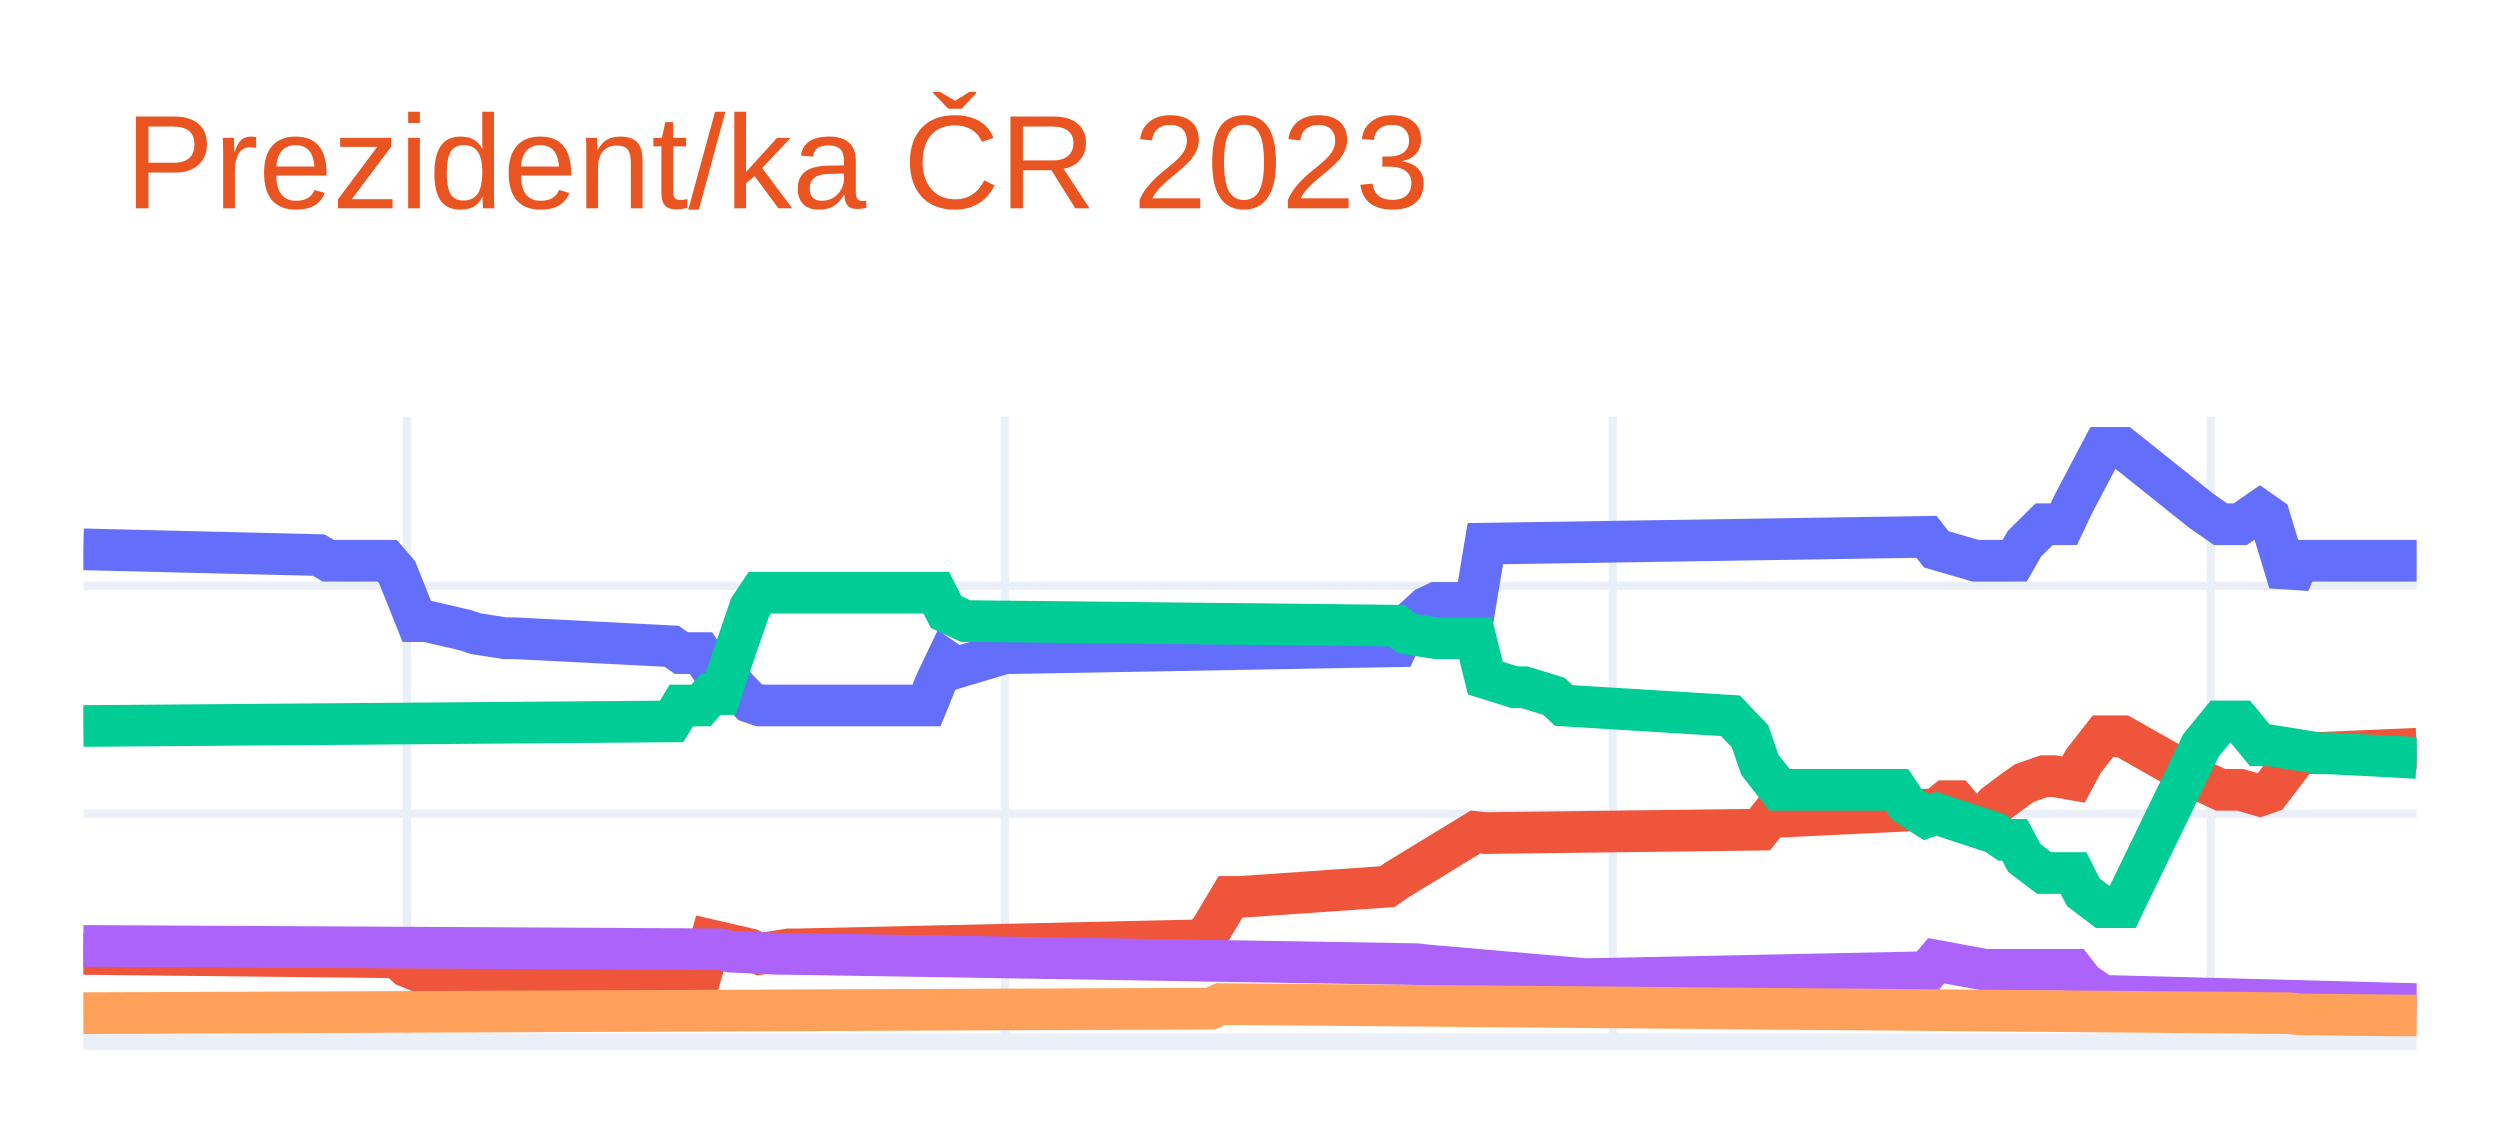
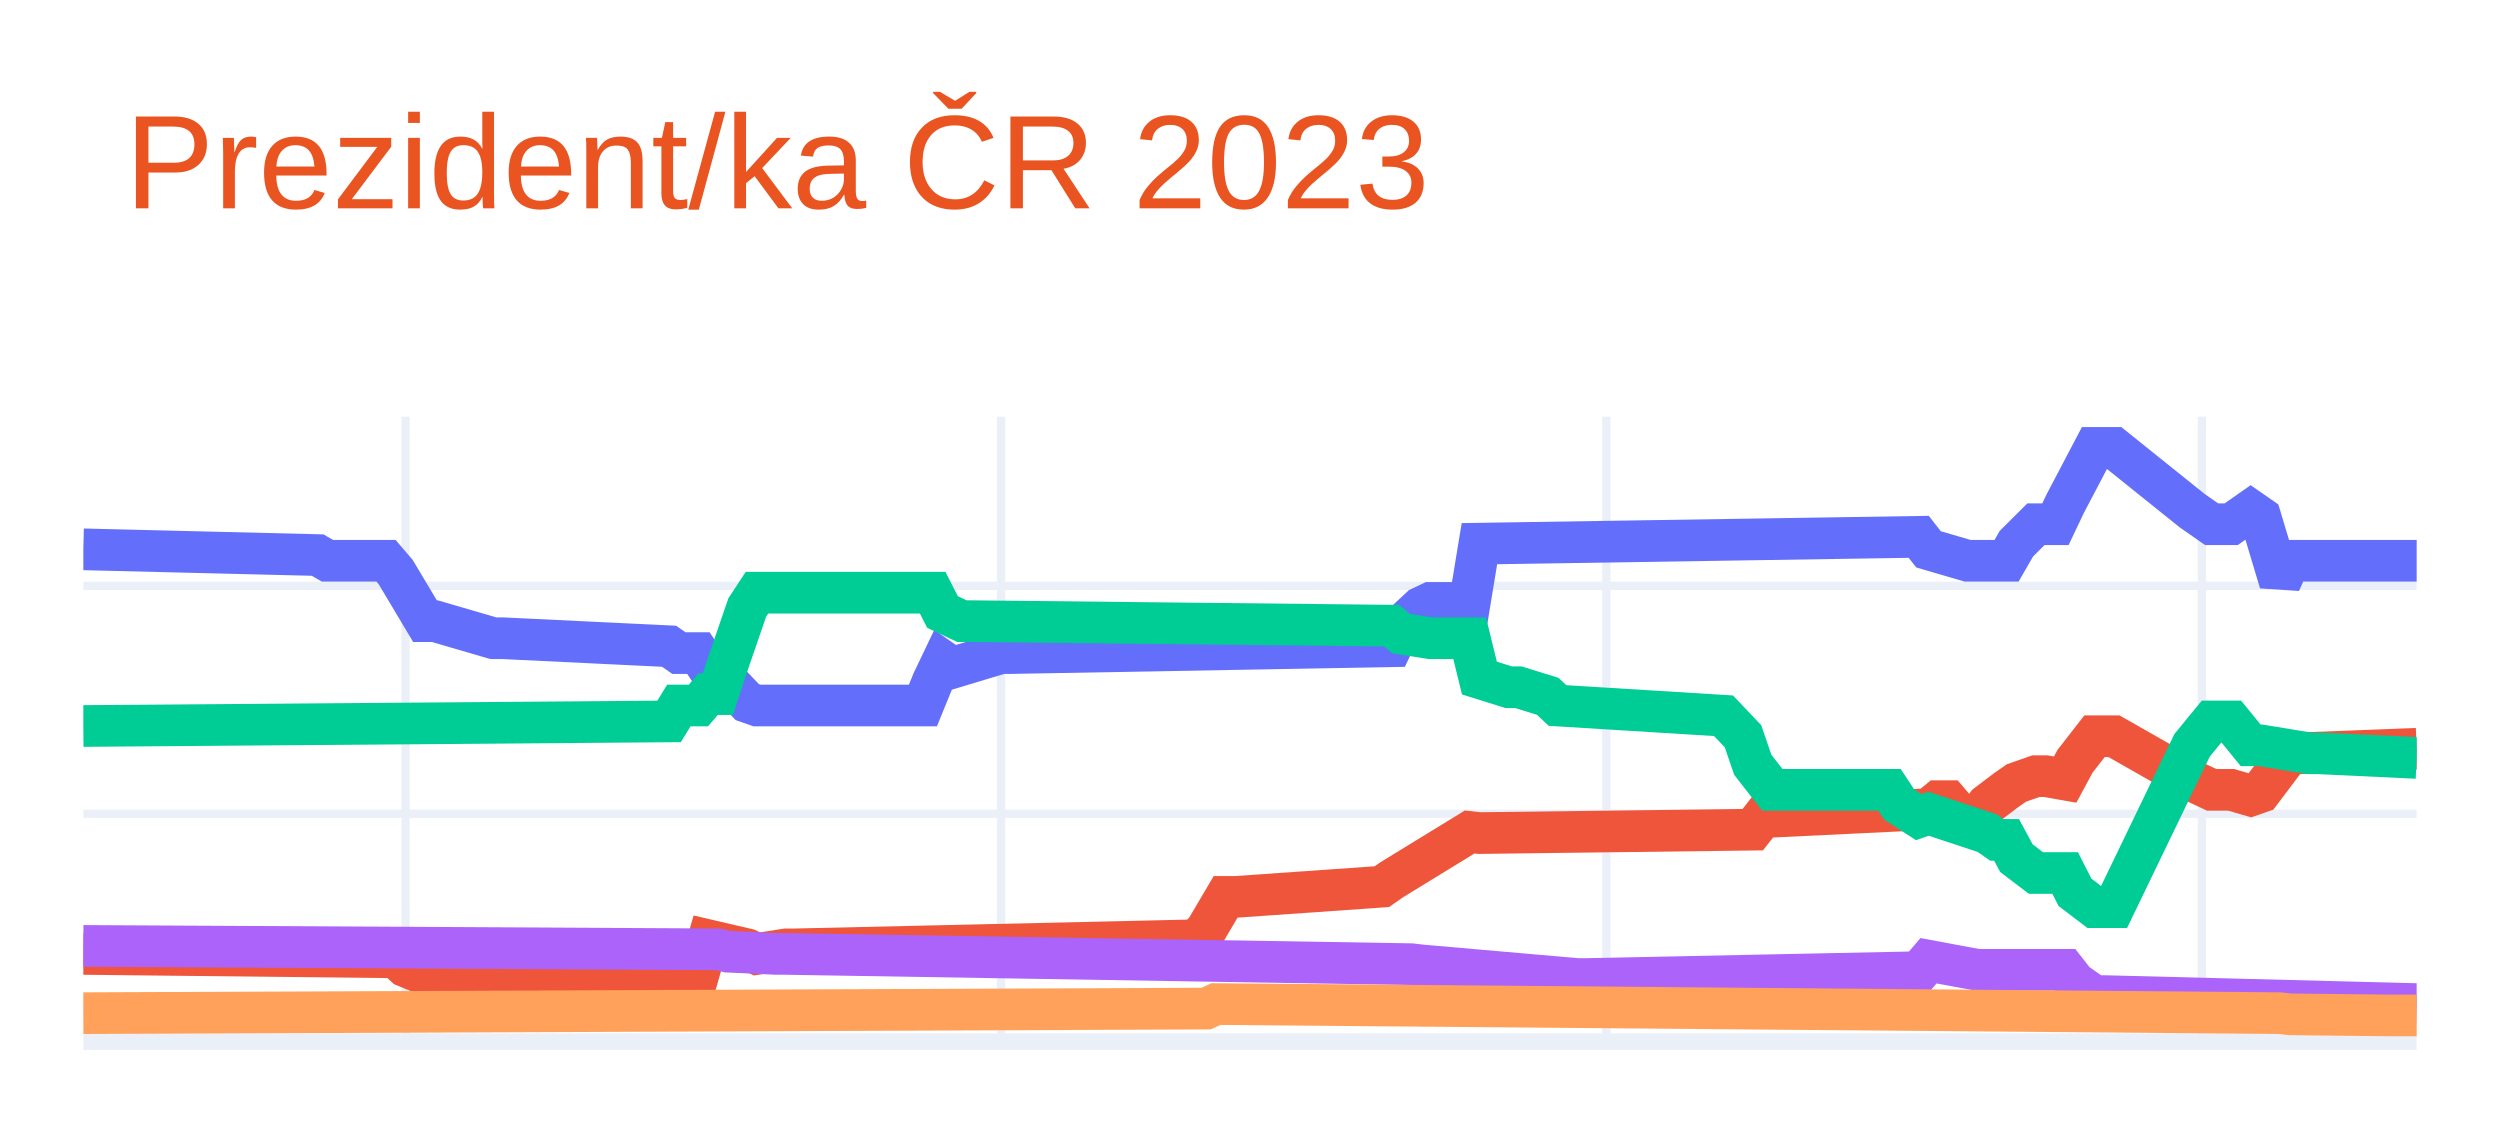
<svg xmlns="http://www.w3.org/2000/svg" class="main-svg" width="300" height="135" style="" viewBox="0 0 300 135">
  <rect x="0" y="0" width="300" height="135" style="fill: rgb(255, 255, 255); fill-opacity: 1;" />
-   <defs id="defs-0c5b31">
+   <defs id="defs-20dffe">
    <g class="clips">
-       <clipPath id="clip0c5b31xyplot" class="plotclip">
+       <clipPath id="clip20dffexyplot" class="plotclip">
        <rect width="280" height="75" />
      </clipPath>
-       <clipPath class="axesclip" id="clip0c5b31x">
+       <clipPath class="axesclip" id="clip20dffex">
        <rect x="10" y="0" width="280" height="135" />
      </clipPath>
-       <clipPath class="axesclip" id="clip0c5b31y">
+       <clipPath class="axesclip" id="clip20dffey">
        <rect x="0" y="50" width="300" height="75" />
      </clipPath>
-       <clipPath class="axesclip" id="clip0c5b31xy">
+       <clipPath class="axesclip" id="clip20dffexy">
        <rect x="10" y="50" width="280" height="75" />
      </clipPath>
    </g>
    <g class="gradients" />
    <g class="patterns" />
  </defs>
  <g class="bglayer" />
  <g class="layer-below">
    <g class="imagelayer" />
    <g class="shapelayer" />
  </g>
  <g class="cartesianlayer">
    <g class="subplot xy">
      <g class="layer-subplot">
        <g class="shapelayer" />
        <g class="imagelayer" />
      </g>
      <g class="minor-gridlayer">
        <g class="x" />
        <g class="y" />
      </g>
      <g class="gridlayer">
        <g class="x">
-           <path class="xgrid crisp" transform="translate(48.82,0)" d="M0,50v75" style="stroke: rgb(235, 240, 248); stroke-opacity: 1; stroke-width: 1px;" />
-           <path class="xgrid crisp" transform="translate(120.59,0)" d="M0,50v75" style="stroke: rgb(235, 240, 248); stroke-opacity: 1; stroke-width: 1px;" />
-           <path class="xgrid crisp" transform="translate(193.53,0)" d="M0,50v75" style="stroke: rgb(235, 240, 248); stroke-opacity: 1; stroke-width: 1px;" />
-           <path class="xgrid crisp" transform="translate(265.29,0)" d="M0,50v75" style="stroke: rgb(235, 240, 248); stroke-opacity: 1; stroke-width: 1px;" />
+           <path class="xgrid crisp" transform="translate(48.66,0)" d="M0,50v75" style="stroke: rgb(235, 240, 248); stroke-opacity: 1; stroke-width: 1px;" />
+           <path class="xgrid crisp" transform="translate(120.13,0)" d="M0,50v75" style="stroke: rgb(235, 240, 248); stroke-opacity: 1; stroke-width: 1px;" />
+           <path class="xgrid crisp" transform="translate(192.76,0)" d="M0,50v75" style="stroke: rgb(235, 240, 248); stroke-opacity: 1; stroke-width: 1px;" />
+           <path class="xgrid crisp" transform="translate(264.23,0)" d="M0,50v75" style="stroke: rgb(235, 240, 248); stroke-opacity: 1; stroke-width: 1px;" />
        </g>
        <g class="y">
          <path class="ygrid crisp" transform="translate(0,97.65)" d="M10,0h280" style="stroke: rgb(235, 240, 248); stroke-opacity: 1; stroke-width: 1px;" />
          <path class="ygrid crisp" transform="translate(0,70.3)" d="M10,0h280" style="stroke: rgb(235, 240, 248); stroke-opacity: 1; stroke-width: 1px;" />
        </g>
      </g>
      <g class="zerolinelayer">
        <path class="yzl zl crisp" transform="translate(0,125)" d="M10,0h280" style="stroke: rgb(235, 240, 248); stroke-opacity: 1; stroke-width: 2px;" />
      </g>
      <path class="xlines-below" />
      <path class="ylines-below" />
      <g class="overlines-below" />
      <g class="xaxislayer-below" />
      <g class="yaxislayer-below" />
      <g class="overaxes-below" />
-       <g class="plot" transform="translate(10,50)" clip-path="url(#clip0c5b31xyplot)">
+       <g class="plot" transform="translate(10,50)" clip-path="url(#clip20dffexyplot)">
        <g class="scatterlayer mlayer">
-           <g class="trace scatter tracea3c510" style="stroke-miterlimit: 2; opacity: 1;">
+           <g class="trace scatter trace127c76" style="stroke-miterlimit: 2; opacity: 1;">
            <g class="fills" />
            <g class="errorbars" />
            <g class="lines">
-               <path class="js-line" d="M0,15.92L28.24,16.61L29.41,17.29L36.47,17.29L37.65,18.66L40,24.54L41.18,24.54L45.88,25.63L47.06,26.04L50.59,26.59L51.76,26.59L70.59,27.55L71.76,28.37L74.12,28.37L75.29,30.14L76.47,30.14L77.65,31.79L80,34.25L81.18,34.66L101.18,34.66L102.35,31.79L103.53,29.32L104.71,30.14L110.59,28.37L111.76,28.37L157.65,27.55L158.82,25.08L161.18,22.9L162.35,22.35L167.06,22.35L168.24,15.24L221.18,14.42L222.35,15.92L227.06,17.29L228.24,17.29L231.76,17.29L232.94,15.24L235.29,12.91L236.47,12.91L237.65,12.91L238.82,10.45L242.35,3.75L243.53,3.75L244.71,3.75L254.12,11.27L256.47,12.91L258.82,12.91L261.18,11.27L262.35,12.09L264.71,19.89L265.88,17.29L280,17.29" style="vector-effect: non-scaling-stroke; fill: none; stroke: rgb(99, 110, 250); stroke-opacity: 1; stroke-width: 5px; opacity: 1;" />
+               <path class="js-line" d="M0,15.92L28.12,16.61L29.29,17.29L36.32,17.29L37.49,18.66L41,24.54L42.18,24.54L49.21,26.59L50.38,26.59L70.29,27.55L71.46,28.37L73.81,28.37L74.98,30.14L76.15,30.14L77.32,31.79L79.67,34.25L80.84,34.66L100.75,34.66L101.92,31.79L103.1,29.32L104.27,30.14L110.13,28.37L111.3,28.37L156.99,27.55L158.16,25.08L160.5,22.9L161.67,22.35L166.36,22.35L167.53,15.24L220.25,14.42L221.42,15.92L226.11,17.29L227.28,17.29L230.79,17.29L231.97,15.24L234.31,12.91L235.48,12.91L236.65,12.91L237.82,10.45L241.34,3.75L242.51,3.75L243.68,3.75L253.05,11.27L255.4,12.91L257.74,12.91L260.08,11.27L261.26,12.09L263.6,19.89L264.77,17.29L280,17.29" style="vector-effect: non-scaling-stroke; fill: none; stroke: rgb(99, 110, 250); stroke-opacity: 1; stroke-width: 5px; opacity: 1;" />
            </g>
            <g class="points" />
            <g class="text" />
          </g>
-           <g class="trace scatter trace2a45cc" style="stroke-miterlimit: 2; opacity: 1;">
+           <g class="trace scatter trace257550" style="stroke-miterlimit: 2; opacity: 1;">
            <g class="fills" />
            <g class="errorbars" />
            <g class="lines">
-               <path class="js-line" d="M0,64.47L37.65,64.88L38.82,65.97L41.18,66.93L42.35,66.93L74.12,66.93L75.29,62.83L80,63.92L81.18,64.47L84.71,63.92L85.88,63.92L134.12,62.83L135.29,61.6L137.65,57.63L138.82,57.63L156.47,56.4L157.65,55.58L167.06,49.84L168.24,49.97L201.18,49.56L202.35,48.06L222.35,47.1L223.53,46.14L224.71,46.14L225.88,47.51L228.24,48.06L229.41,46.55L231.76,44.78L232.94,43.96L235.29,43.14L236.47,43.14L238.82,43.55L240,41.36L242.35,38.35L243.53,38.35L244.71,38.35L254.12,43.68L256.47,44.78L258.82,44.78L261.18,45.46L262.35,45.05L265.88,40.4L267.06,40.4L280,39.85" style="vector-effect: non-scaling-stroke; fill: none; stroke: rgb(239, 85, 59); stroke-opacity: 1; stroke-width: 5px; opacity: 1;" />
+               <path class="js-line" d="M0,64.47L37.49,64.88L38.66,65.97L41,66.93L42.18,66.93L73.81,66.93L74.98,62.83L79.67,63.92L80.84,64.47L84.35,63.92L85.52,63.92L133.56,62.83L134.73,61.6L137.07,57.63L138.24,57.63L155.82,56.4L156.99,55.58L166.36,49.84L167.53,49.97L200.33,49.56L201.51,48.06L221.42,47.1L222.59,46.14L223.77,46.14L224.94,47.51L227.28,48.06L228.45,46.55L230.79,44.78L231.97,43.96L234.31,43.14L235.48,43.14L237.82,43.55L239,41.36L241.34,38.35L242.51,38.35L243.68,38.35L253.05,43.68L255.4,44.78L257.74,44.78L260.08,45.46L261.26,45.05L264.77,40.4L265.94,40.4L280,39.85" style="vector-effect: non-scaling-stroke; fill: none; stroke: rgb(239, 85, 59); stroke-opacity: 1; stroke-width: 5px; opacity: 1;" />
            </g>
            <g class="points" />
            <g class="text" />
          </g>
-           <g class="trace scatter traceba042c" style="stroke-miterlimit: 2; opacity: 1;">
+           <g class="trace scatter trace0dd254" style="stroke-miterlimit: 2; opacity: 1;">
            <g class="fills" />
            <g class="errorbars" />
            <g class="lines">
-               <path class="js-line" d="M0,37.12L70.59,36.57L71.76,34.66L74.12,34.66L75.29,33.29L76.47,33.29L77.65,29.73L80,22.9L81.18,21.12L102.35,21.12L103.53,23.44L105.88,24.54L107.06,24.54L157.65,25.08L158.82,26.04L162.35,26.59L163.53,26.59L167.06,26.59L168.24,31.37L171.76,32.47L172.94,32.47L176.47,33.56L177.65,34.66L197.65,35.89L198.82,37.12L200,38.35L201.18,41.77L203.53,44.78L204.71,44.78L217.65,44.78L218.82,46.55L221.18,48.06L222.35,47.65L229.41,49.97L230.59,50.79L231.76,50.79L232.94,52.98L235.29,54.76L236.47,54.76L238.82,54.76L240,57.08L242.35,58.86L243.53,58.86L244.71,58.86L254.12,39.44L256.47,36.57L258.82,36.57L261.18,39.44L262.35,39.44L268.24,40.4L269.41,40.4L280,40.95" style="vector-effect: non-scaling-stroke; fill: none; stroke: rgb(0, 204, 150); stroke-opacity: 1; stroke-width: 5px; opacity: 1;" />
+               <path class="js-line" d="M0,37.12L70.29,36.57L71.46,34.66L73.81,34.66L74.98,33.29L76.15,33.29L77.32,29.73L79.67,22.9L80.84,21.12L101.92,21.12L103.1,23.44L105.44,24.54L106.61,24.54L156.99,25.08L158.16,26.04L161.67,26.59L162.85,26.59L166.36,26.59L167.53,31.37L171.05,32.47L172.22,32.47L175.73,33.56L176.9,34.66L196.82,35.89L197.99,37.12L199.16,38.35L200.33,41.77L202.68,44.78L203.85,44.78L216.74,44.78L217.91,46.55L220.25,48.06L221.42,47.65L228.45,49.97L229.62,50.79L230.79,50.79L231.97,52.98L234.31,54.76L235.48,54.76L237.82,54.76L239,57.08L241.34,58.86L242.51,58.86L243.68,58.86L253.05,39.44L255.4,36.57L257.74,36.57L260.08,39.44L261.26,39.44L267.11,40.4L268.28,40.4L280,40.95" style="vector-effect: non-scaling-stroke; fill: none; stroke: rgb(0, 204, 150); stroke-opacity: 1; stroke-width: 5px; opacity: 1;" />
            </g>
            <g class="points" />
            <g class="text" />
          </g>
-           <g class="trace scatter tracea950fe" style="stroke-miterlimit: 2; opacity: 1;">
+           <g class="trace scatter trace649c64" style="stroke-miterlimit: 2; opacity: 1;">
            <g class="fills" />
            <g class="errorbars" />
            <g class="lines">
-               <path class="js-line" d="M0,63.51L76.47,63.92L77.65,64.2L83.53,64.47L84.71,64.47L160,65.7L161.18,65.84L180,67.48L181.18,67.48L221.18,66.66L222.35,65.29L228.24,66.38L229.41,66.38L238.82,66.38L240,67.89L242.35,69.53L243.53,69.53L280,70.49" style="vector-effect: non-scaling-stroke; fill: none; stroke: rgb(171, 99, 250); stroke-opacity: 1; stroke-width: 5px; opacity: 1;" />
+               <path class="js-line" d="M0,63.51L76.15,63.92L77.32,64.2L83.18,64.47L84.35,64.47L159.33,65.7L160.5,65.84L179.25,67.48L180.42,67.48L220.25,66.66L221.42,65.29L227.28,66.38L228.45,66.38L237.82,66.38L239,67.89L241.34,69.53L242.51,69.53L280,70.49" style="vector-effect: non-scaling-stroke; fill: none; stroke: rgb(171, 99, 250); stroke-opacity: 1; stroke-width: 5px; opacity: 1;" />
            </g>
            <g class="points" />
            <g class="text" />
          </g>
-           <g class="trace scatter tracebf568a" style="stroke-miterlimit: 2; opacity: 1;">
+           <g class="trace scatter traceca91a4" style="stroke-miterlimit: 2; opacity: 1;">
            <g class="fills" />
            <g class="errorbars" />
            <g class="lines">
-               <path class="js-line" d="M0,71.58L135.29,71.03L136.47,70.49L264.71,71.58L265.88,71.72L277.65,71.85L278.82,71.85L280,71.85" style="vector-effect: non-scaling-stroke; fill: none; stroke: rgb(255, 161, 90); stroke-opacity: 1; stroke-width: 5px; opacity: 1;" />
+               <path class="js-line" d="M0,71.58L134.73,71.03L135.9,70.49L263.6,71.58L264.77,71.72L276.49,71.85L277.66,71.85L280,71.85" style="vector-effect: non-scaling-stroke; fill: none; stroke: rgb(255, 161, 90); stroke-opacity: 1; stroke-width: 5px; opacity: 1;" />
            </g>
            <g class="points" />
            <g class="text" />
          </g>
        </g>
      </g>
      <g class="overplot" />
      <path class="xlines-above crisp" d="M0,0" style="fill: none;" />
      <path class="ylines-above crisp" d="M0,0" style="fill: none;" />
      <g class="overlines-above" />
      <g class="xaxislayer-above" />
      <g class="yaxislayer-above" />
      <g class="overaxes-above" />
    </g>
  </g>
  <g class="polarlayer" />
  <g class="smithlayer" />
  <g class="ternarylayer" />
  <g class="geolayer" />
  <g class="funnelarealayer" />
  <g class="pielayer" />
  <g class="iciclelayer" />
  <g class="treemaplayer" />
  <g class="sunburstlayer" />
  <g class="glimages" />
-   <defs id="topdefs-0c5b31">
+   <defs id="topdefs-20dffe">
    <g class="clips" />
  </defs>
  <g class="layer-above">
    <g class="imagelayer" />
    <g class="shapelayer" />
  </g>
  <g class="infolayer">
    <g class="g-gtitle">
      <text class="gtitle" x="15" y="25" text-anchor="start" dy="0em" style="font-family: Ubuntu, verdana, arial, sans-serif; font-size: 16px; fill: rgb(233, 84, 32); opacity: 1; font-weight: normal; white-space: pre;">Prezident/ka ČR 2023</text>
    </g>
    <g class="g-xtitle" />
    <g class="g-ytitle" />
  </g>
</svg>
